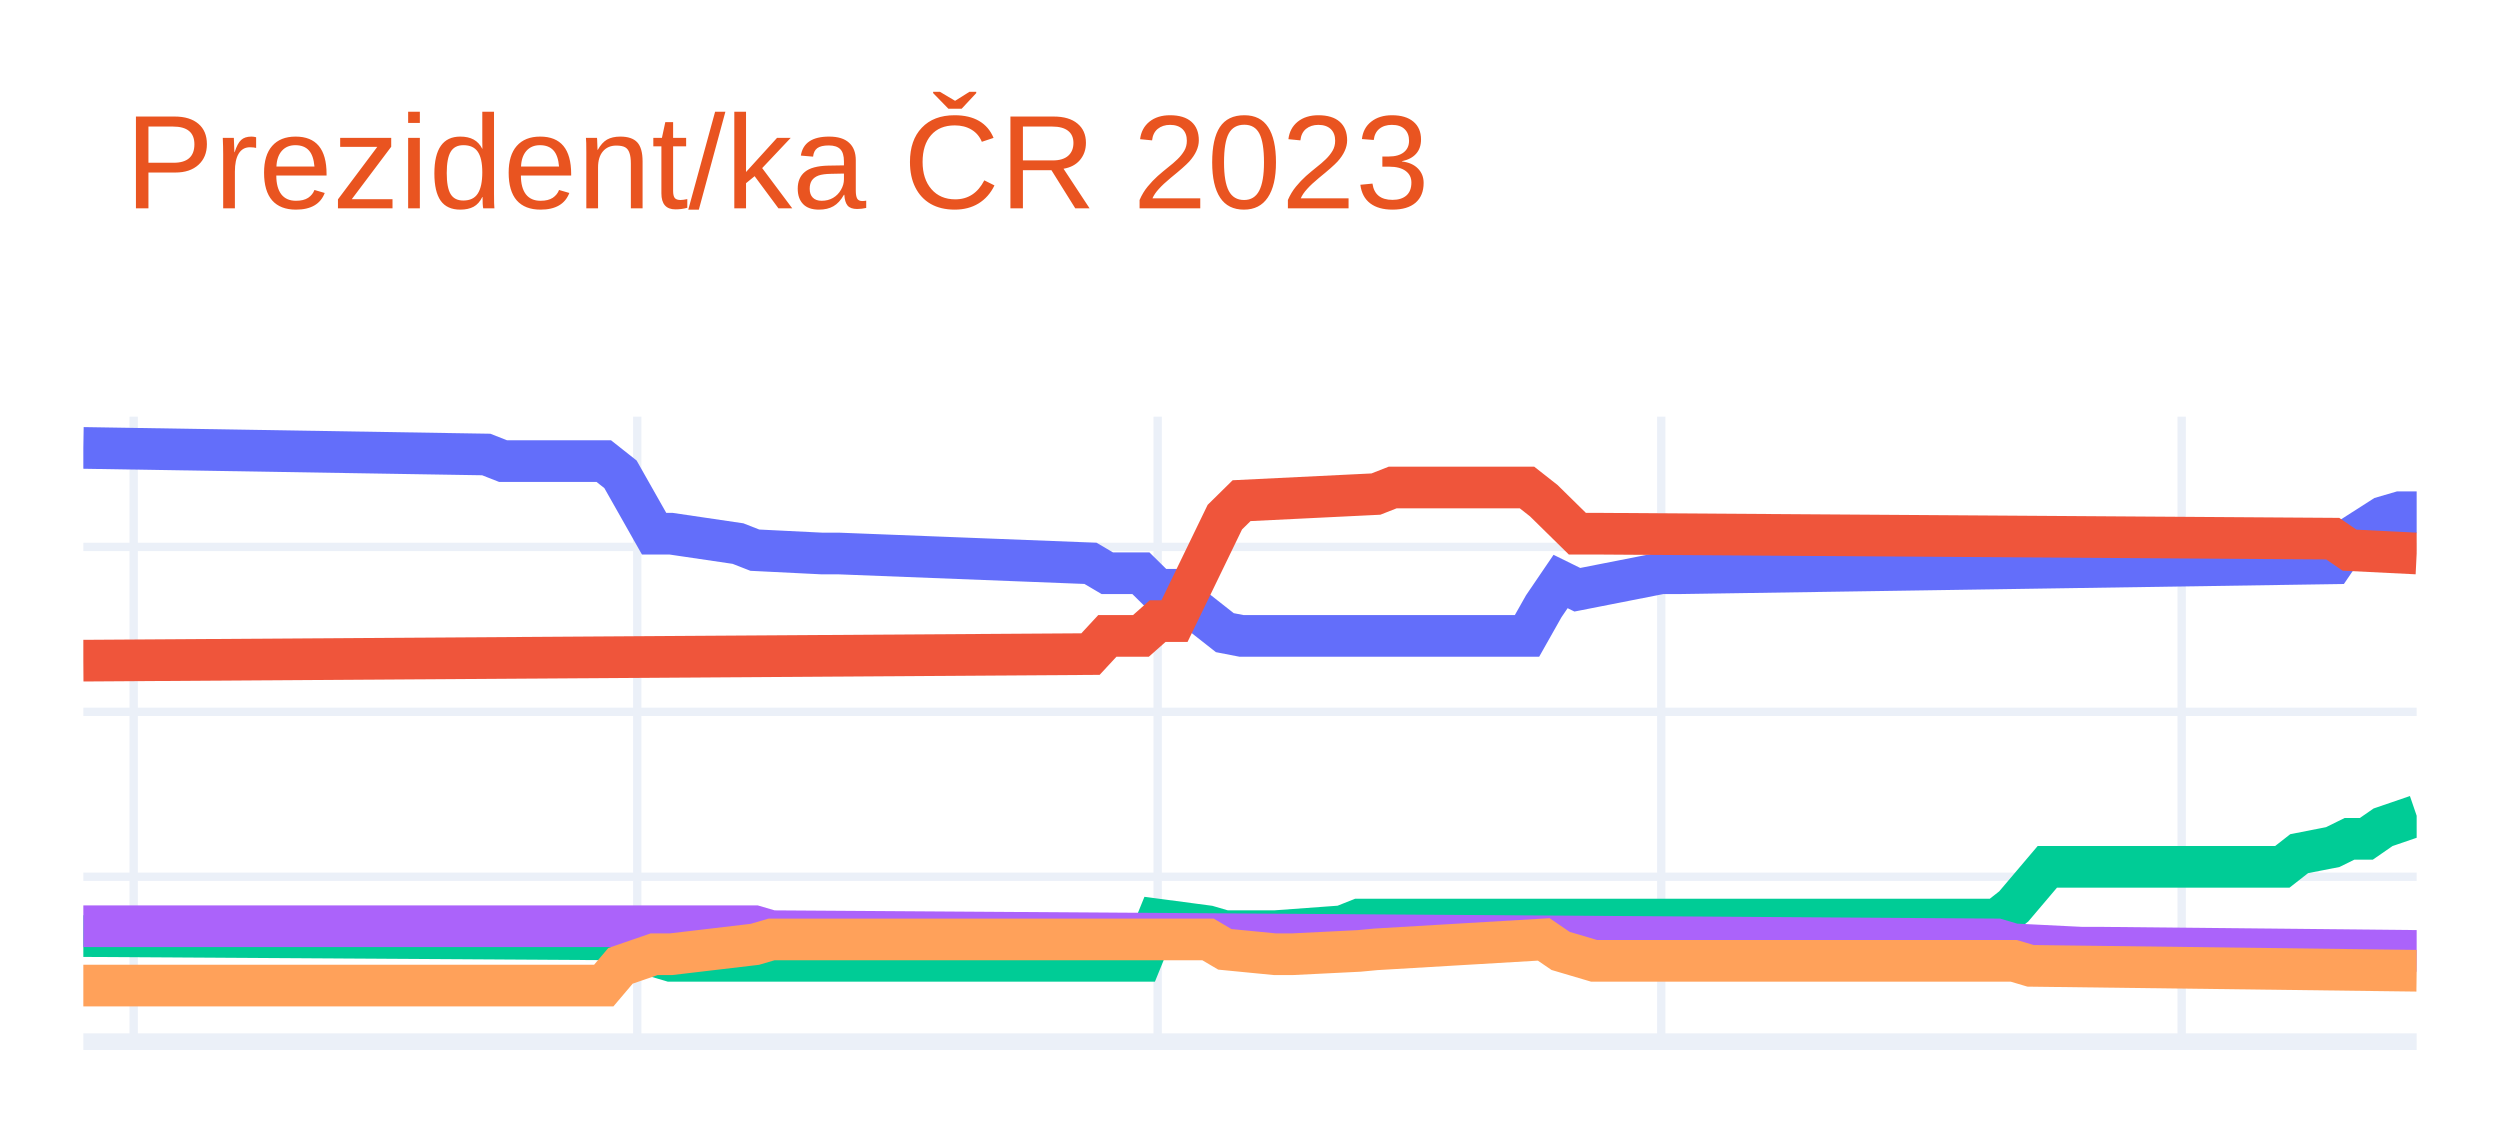
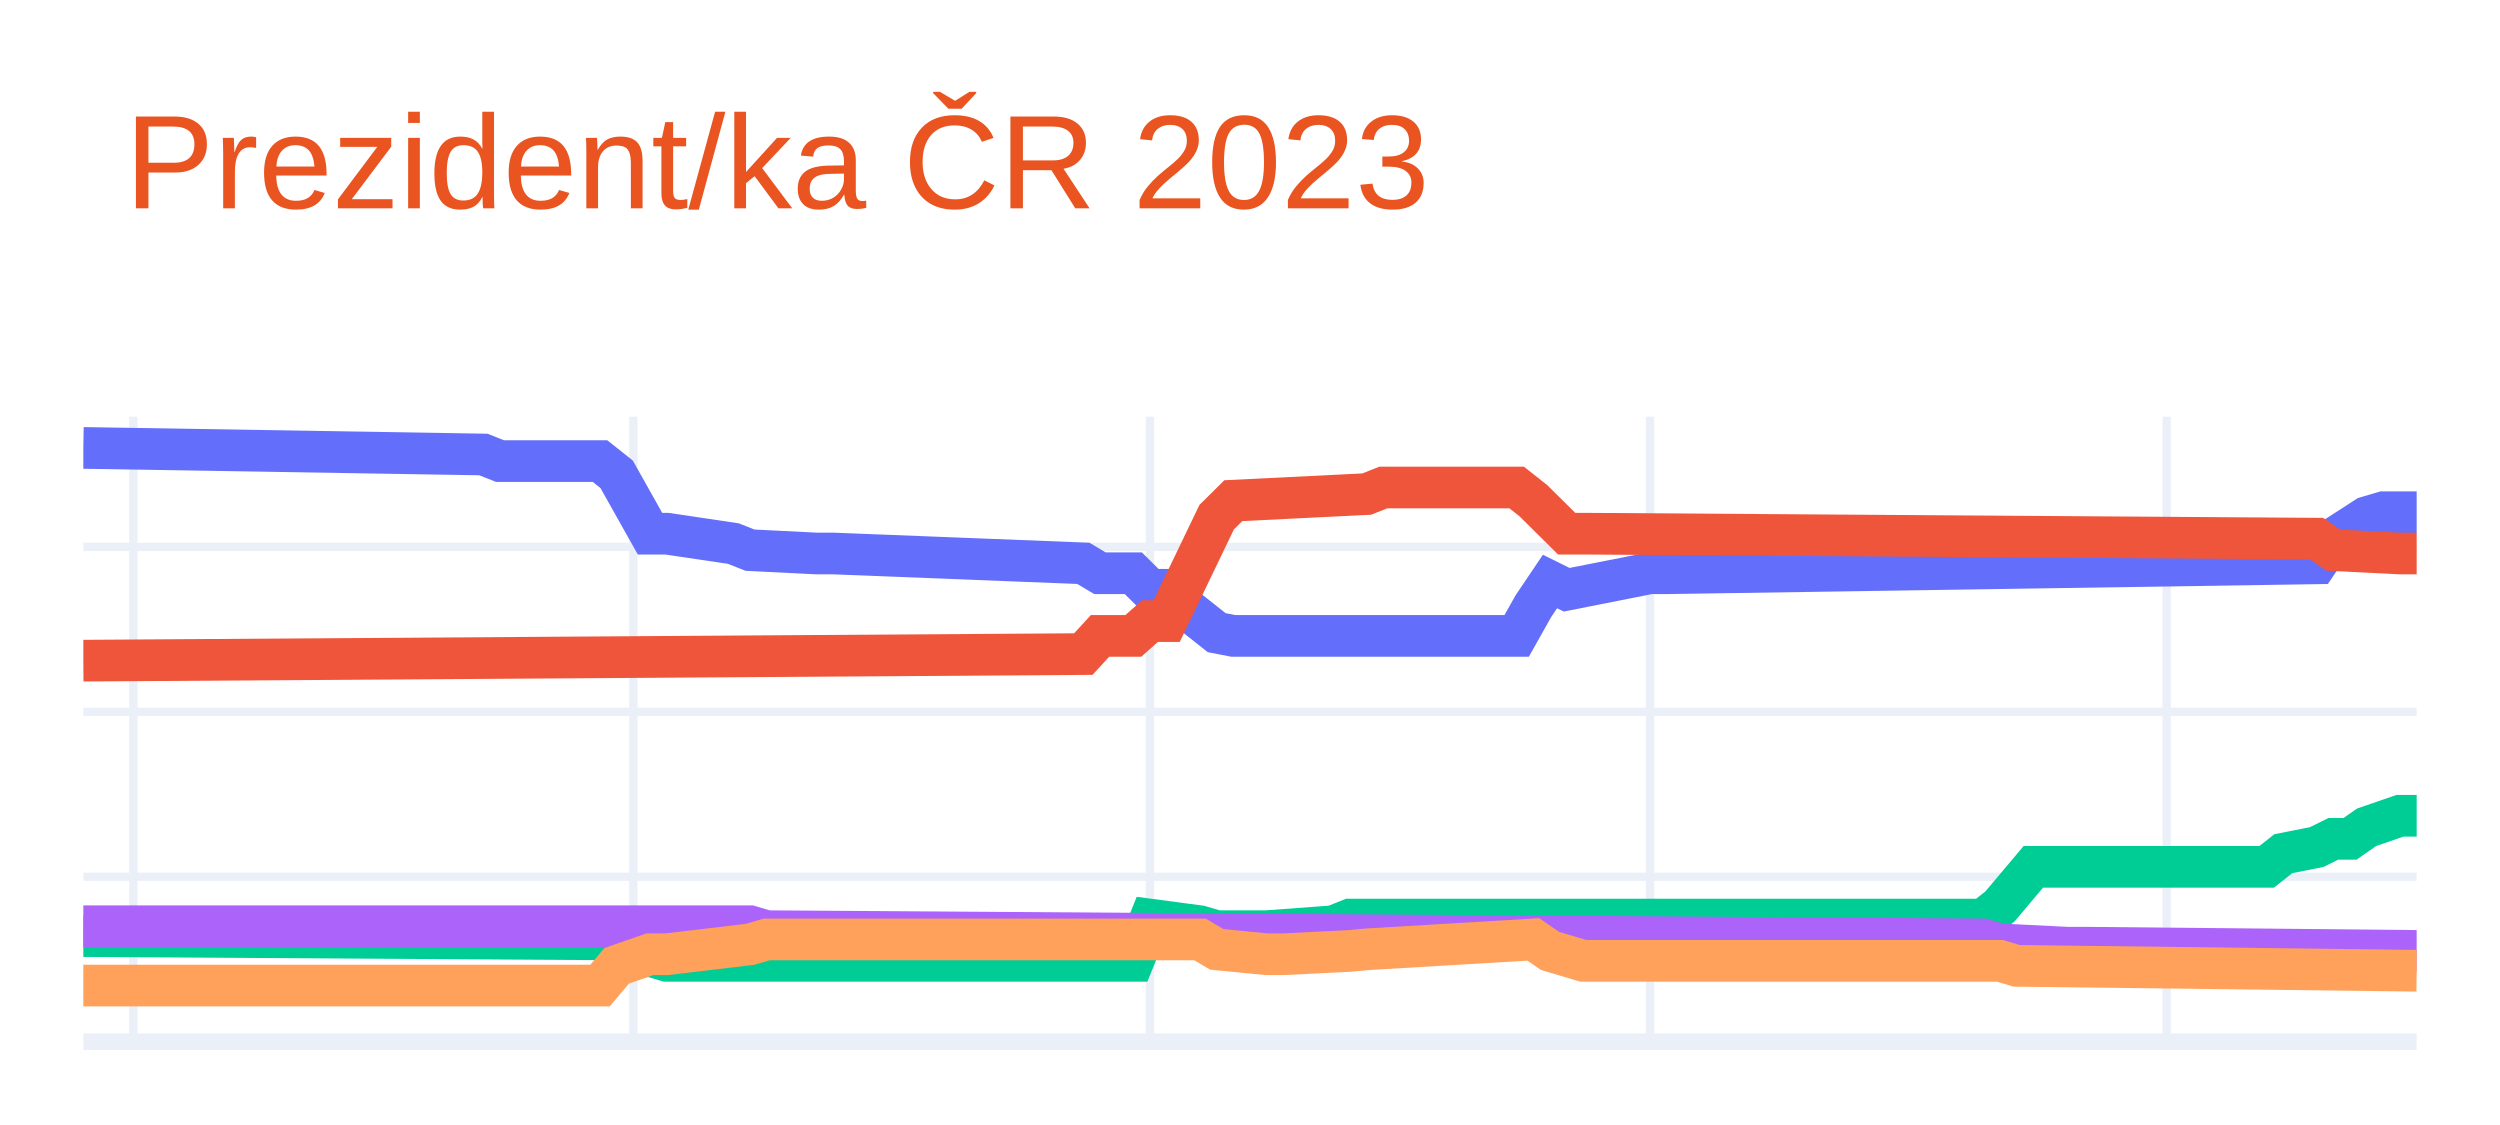
<svg xmlns="http://www.w3.org/2000/svg" class="main-svg" width="300" height="135" style="" viewBox="0 0 300 135">
  <rect x="0" y="0" width="300" height="135" style="fill: rgb(255, 255, 255); fill-opacity: 1;" />
-   <defs id="defs-03ddc1">
+   <defs id="defs-62b4a5">
    <g class="clips">
-       <clipPath id="clip03ddc1xyplot" class="plotclip">
+       <clipPath id="clip62b4a5xyplot" class="plotclip">
        <rect width="280" height="75" />
      </clipPath>
-       <clipPath class="axesclip" id="clip03ddc1x">
+       <clipPath class="axesclip" id="clip62b4a5x">
        <rect x="10" y="0" width="280" height="135" />
      </clipPath>
-       <clipPath class="axesclip" id="clip03ddc1y">
+       <clipPath class="axesclip" id="clip62b4a5y">
        <rect x="0" y="50" width="300" height="75" />
      </clipPath>
-       <clipPath class="axesclip" id="clip03ddc1xy">
+       <clipPath class="axesclip" id="clip62b4a5xy">
        <rect x="10" y="50" width="280" height="75" />
      </clipPath>
    </g>
    <g class="gradients" />
    <g class="patterns" />
  </defs>
  <g class="bglayer" />
  <g class="layer-below">
    <g class="imagelayer" />
    <g class="shapelayer" />
  </g>
  <g class="cartesianlayer">
    <g class="subplot xy">
      <g class="layer-subplot">
        <g class="shapelayer" />
        <g class="imagelayer" />
      </g>
      <g class="minor-gridlayer">
        <g class="x" />
        <g class="y" />
      </g>
      <g class="gridlayer">
        <g class="x">
-           <path class="xgrid crisp" transform="translate(16.04,0)" d="M0,50v75" style="stroke: rgb(235, 240, 248); stroke-opacity: 1; stroke-width: 1px;" />
-           <path class="xgrid crisp" transform="translate(76.47,0)" d="M0,50v75" style="stroke: rgb(235, 240, 248); stroke-opacity: 1; stroke-width: 1px;" />
-           <path class="xgrid crisp" transform="translate(138.92,0)" d="M0,50v75" style="stroke: rgb(235, 240, 248); stroke-opacity: 1; stroke-width: 1px;" />
-           <path class="xgrid crisp" transform="translate(199.35,0)" d="M0,50v75" style="stroke: rgb(235, 240, 248); stroke-opacity: 1; stroke-width: 1px;" />
-           <path class="xgrid crisp" transform="translate(261.8,0)" d="M0,50v75" style="stroke: rgb(235, 240, 248); stroke-opacity: 1; stroke-width: 1px;" />
+           <path class="xgrid crisp" transform="translate(16,0)" d="M0,50v75" style="stroke: rgb(235, 240, 248); stroke-opacity: 1; stroke-width: 1px;" />
+           <path class="xgrid crisp" transform="translate(76,0)" d="M0,50v75" style="stroke: rgb(235, 240, 248); stroke-opacity: 1; stroke-width: 1px;" />
+           <path class="xgrid crisp" transform="translate(138,0)" d="M0,50v75" style="stroke: rgb(235, 240, 248); stroke-opacity: 1; stroke-width: 1px;" />
+           <path class="xgrid crisp" transform="translate(198,0)" d="M0,50v75" style="stroke: rgb(235, 240, 248); stroke-opacity: 1; stroke-width: 1px;" />
+           <path class="xgrid crisp" transform="translate(260,0)" d="M0,50v75" style="stroke: rgb(235, 240, 248); stroke-opacity: 1; stroke-width: 1px;" />
        </g>
        <g class="y">
          <path class="ygrid crisp" transform="translate(0,105.21)" d="M10,0h280" style="stroke: rgb(235, 240, 248); stroke-opacity: 1; stroke-width: 1px;" />
          <path class="ygrid crisp" transform="translate(0,85.42)" d="M10,0h280" style="stroke: rgb(235, 240, 248); stroke-opacity: 1; stroke-width: 1px;" />
          <path class="ygrid crisp" transform="translate(0,65.63)" d="M10,0h280" style="stroke: rgb(235, 240, 248); stroke-opacity: 1; stroke-width: 1px;" />
        </g>
      </g>
      <g class="zerolinelayer">
        <path class="yzl zl crisp" transform="translate(0,125)" d="M10,0h280" style="stroke: rgb(235, 240, 248); stroke-opacity: 1; stroke-width: 2px;" />
      </g>
      <path class="xlines-below" />
      <path class="ylines-below" />
      <g class="overlines-below" />
      <g class="xaxislayer-below" />
      <g class="yaxislayer-below" />
      <g class="overaxes-below" />
-       <g class="plot" transform="translate(10,50)" clip-path="url(#clip03ddc1xyplot)">
+       <g class="plot" transform="translate(10,50)" clip-path="url(#clip62b4a5xyplot)">
        <g class="scatterlayer mlayer">
-           <g class="trace scatter trace5b4228" style="stroke-miterlimit: 2; opacity: 1;">
+           <g class="trace scatter trace6981ce" style="stroke-miterlimit: 2; opacity: 1;">
            <g class="fills" />
            <g class="errorbars" />
            <g class="lines">
-               <path class="js-line" d="M0,3.75L48.35,4.54L50.36,5.33L62.45,5.33L64.46,6.92L68.49,14.04L70.5,14.04L78.56,15.23L80.58,16.02L88.63,16.42L90.65,16.42L120.86,17.6L122.88,18.79L126.91,18.79L128.92,20.77L130.94,20.77L132.95,22.75L136.98,25.92L138.99,26.31L173.24,26.31L175.25,22.75L177.27,19.78L179.28,20.77L189.35,18.79L191.37,18.79L269.93,17.6L271.94,14.64L275.97,12.06L277.99,11.47L280,11.47" style="vector-effect: non-scaling-stroke; fill: none; stroke: rgb(99, 110, 250); stroke-opacity: 1; stroke-width: 5px; opacity: 1;" />
+               <path class="js-line" d="M0,3.75L48,4.54L50,5.33L62,5.33L64,6.92L68,14.04L70,14.04L78,15.23L80,16.02L88,16.42L90,16.42L120,17.6L122,18.79L126,18.79L128,20.77L130,20.77L132,22.75L136,25.92L138,26.31L172,26.31L174,22.75L176,19.78L178,20.77L188,18.79L190,18.79L268,17.6L270,14.64L274,12.06L276,11.47L280,11.47" style="vector-effect: non-scaling-stroke; fill: none; stroke: rgb(99, 110, 250); stroke-opacity: 1; stroke-width: 5px; opacity: 1;" />
            </g>
            <g class="points" />
            <g class="text" />
          </g>
-           <g class="trace scatter trace2a886c" style="stroke-miterlimit: 2; opacity: 1;">
+           <g class="trace scatter traced8a860" style="stroke-miterlimit: 2; opacity: 1;">
            <g class="fills" />
            <g class="errorbars" />
            <g class="lines">
-               <path class="js-line" d="M0,29.28L120.86,28.49L122.88,26.31L126.91,26.31L128.92,24.53L130.94,24.53L132.95,20.38L136.98,12.06L138.99,10.08L155.11,9.29L157.12,8.5L173.24,8.5L175.25,10.08L179.28,14.04L181.29,14.04L269.93,14.64L271.94,16.02L280,16.42" style="vector-effect: non-scaling-stroke; fill: none; stroke: rgb(239, 85, 59); stroke-opacity: 1; stroke-width: 5px; opacity: 1;" />
+               <path class="js-line" d="M0,29.28L120,28.49L122,26.31L126,26.31L128,24.53L130,24.53L132,20.38L136,12.06L138,10.08L154,9.29L156,8.5L172,8.5L174,10.08L178,14.04L180,14.04L268,14.64L270,16.02L278,16.42L280,16.42" style="vector-effect: non-scaling-stroke; fill: none; stroke: rgb(239, 85, 59); stroke-opacity: 1; stroke-width: 5px; opacity: 1;" />
            </g>
            <g class="points" />
            <g class="text" />
          </g>
-           <g class="trace scatter trace624d96" style="stroke-miterlimit: 2; opacity: 1;">
+           <g class="trace scatter traceb98466" style="stroke-miterlimit: 2; opacity: 1;">
            <g class="fills" />
            <g class="errorbars" />
            <g class="lines">
-               <path class="js-line" d="M0,62.33L64.46,62.73L66.47,64.11L70.5,65.3L72.52,65.3L126.91,65.3L128.92,60.35L134.96,61.15L136.98,61.74L141.01,61.74L143.02,61.74L151.08,61.15L153.09,60.35L229.64,60.35L231.65,58.77L235.68,54.02L237.7,54.02L263.88,54.02L265.9,52.44L269.93,51.65L271.94,50.66L273.96,50.66L275.97,49.27L280,47.89" style="vector-effect: non-scaling-stroke; fill: none; stroke: rgb(0, 204, 150); stroke-opacity: 1; stroke-width: 5px; opacity: 1;" />
+               <path class="js-line" d="M0,62.33L64,62.73L66,64.11L70,65.3L72,65.3L126,65.3L128,60.35L134,61.15L136,61.74L140,61.74L142,61.74L150,61.15L152,60.35L228,60.35L230,58.77L234,54.02L236,54.02L262,54.02L264,52.44L268,51.65L270,50.66L272,50.66L274,49.27L278,47.89L280,47.89" style="vector-effect: non-scaling-stroke; fill: none; stroke: rgb(0, 204, 150); stroke-opacity: 1; stroke-width: 5px; opacity: 1;" />
            </g>
            <g class="points" />
            <g class="text" />
          </g>
-           <g class="trace scatter tracee82586" style="stroke-miterlimit: 2; opacity: 1;">
+           <g class="trace scatter trace1e4907" style="stroke-miterlimit: 2; opacity: 1;">
            <g class="fills" />
            <g class="errorbars" />
            <g class="lines">
-               <path class="js-line" d="M0,61.15L80.58,61.15L82.59,61.74L229.64,62.73L231.65,63.32L239.71,63.72L241.73,63.72L280,64.11" style="vector-effect: non-scaling-stroke; fill: none; stroke: rgb(171, 99, 250); stroke-opacity: 1; stroke-width: 5px; opacity: 1;" />
+               <path class="js-line" d="M0,61.15L80,61.15L82,61.74L228,62.73L230,63.32L238,63.72L240,63.72L280,64.11" style="vector-effect: non-scaling-stroke; fill: none; stroke: rgb(171, 99, 250); stroke-opacity: 1; stroke-width: 5px; opacity: 1;" />
            </g>
            <g class="points" />
            <g class="text" />
          </g>
-           <g class="trace scatter trace677fb4" style="stroke-miterlimit: 2; opacity: 1;">
+           <g class="trace scatter tracef13cc6" style="stroke-miterlimit: 2; opacity: 1;">
            <g class="fills" />
            <g class="errorbars" />
            <g class="lines">
-               <path class="js-line" d="M0,68.27L62.45,68.27L64.46,65.9L68.49,64.51L70.5,64.51L80.58,63.32L82.59,62.73L134.96,62.73L136.98,63.92L143.02,64.51L145.04,64.51L153.09,64.11L155.11,63.92L175.25,62.73L177.27,64.11L181.29,65.3L183.31,65.3L231.65,65.3L233.67,65.9L280,66.49" style="vector-effect: non-scaling-stroke; fill: none; stroke: rgb(255, 161, 90); stroke-opacity: 1; stroke-width: 5px; opacity: 1;" />
+               <path class="js-line" d="M0,68.27L62,68.27L64,65.9L68,64.51L70,64.51L80,63.32L82,62.73L134,62.73L136,63.92L142,64.51L144,64.51L152,64.11L154,63.92L174,62.73L176,64.11L180,65.3L182,65.3L230,65.3L232,65.9L280,66.49" style="vector-effect: non-scaling-stroke; fill: none; stroke: rgb(255, 161, 90); stroke-opacity: 1; stroke-width: 5px; opacity: 1;" />
            </g>
            <g class="points" />
            <g class="text" />
          </g>
        </g>
      </g>
      <g class="overplot" />
      <path class="xlines-above crisp" d="M0,0" style="fill: none;" />
      <path class="ylines-above crisp" d="M0,0" style="fill: none;" />
      <g class="overlines-above" />
      <g class="xaxislayer-above" />
      <g class="yaxislayer-above" />
      <g class="overaxes-above" />
    </g>
  </g>
  <g class="polarlayer" />
  <g class="smithlayer" />
  <g class="ternarylayer" />
  <g class="geolayer" />
  <g class="funnelarealayer" />
  <g class="pielayer" />
  <g class="iciclelayer" />
  <g class="treemaplayer" />
  <g class="sunburstlayer" />
  <g class="glimages" />
-   <defs id="topdefs-03ddc1">
+   <defs id="topdefs-62b4a5">
    <g class="clips" />
  </defs>
  <g class="layer-above">
    <g class="imagelayer" />
    <g class="shapelayer" />
  </g>
  <g class="infolayer">
    <g class="g-gtitle">
      <text class="gtitle" x="15" y="25" text-anchor="start" dy="0em" style="font-family: Ubuntu, verdana, arial, sans-serif; font-size: 16px; fill: rgb(233, 84, 32); opacity: 1; font-weight: normal; white-space: pre;">Prezident/ka ČR 2023</text>
    </g>
    <g class="g-xtitle" />
    <g class="g-ytitle" />
  </g>
</svg>
